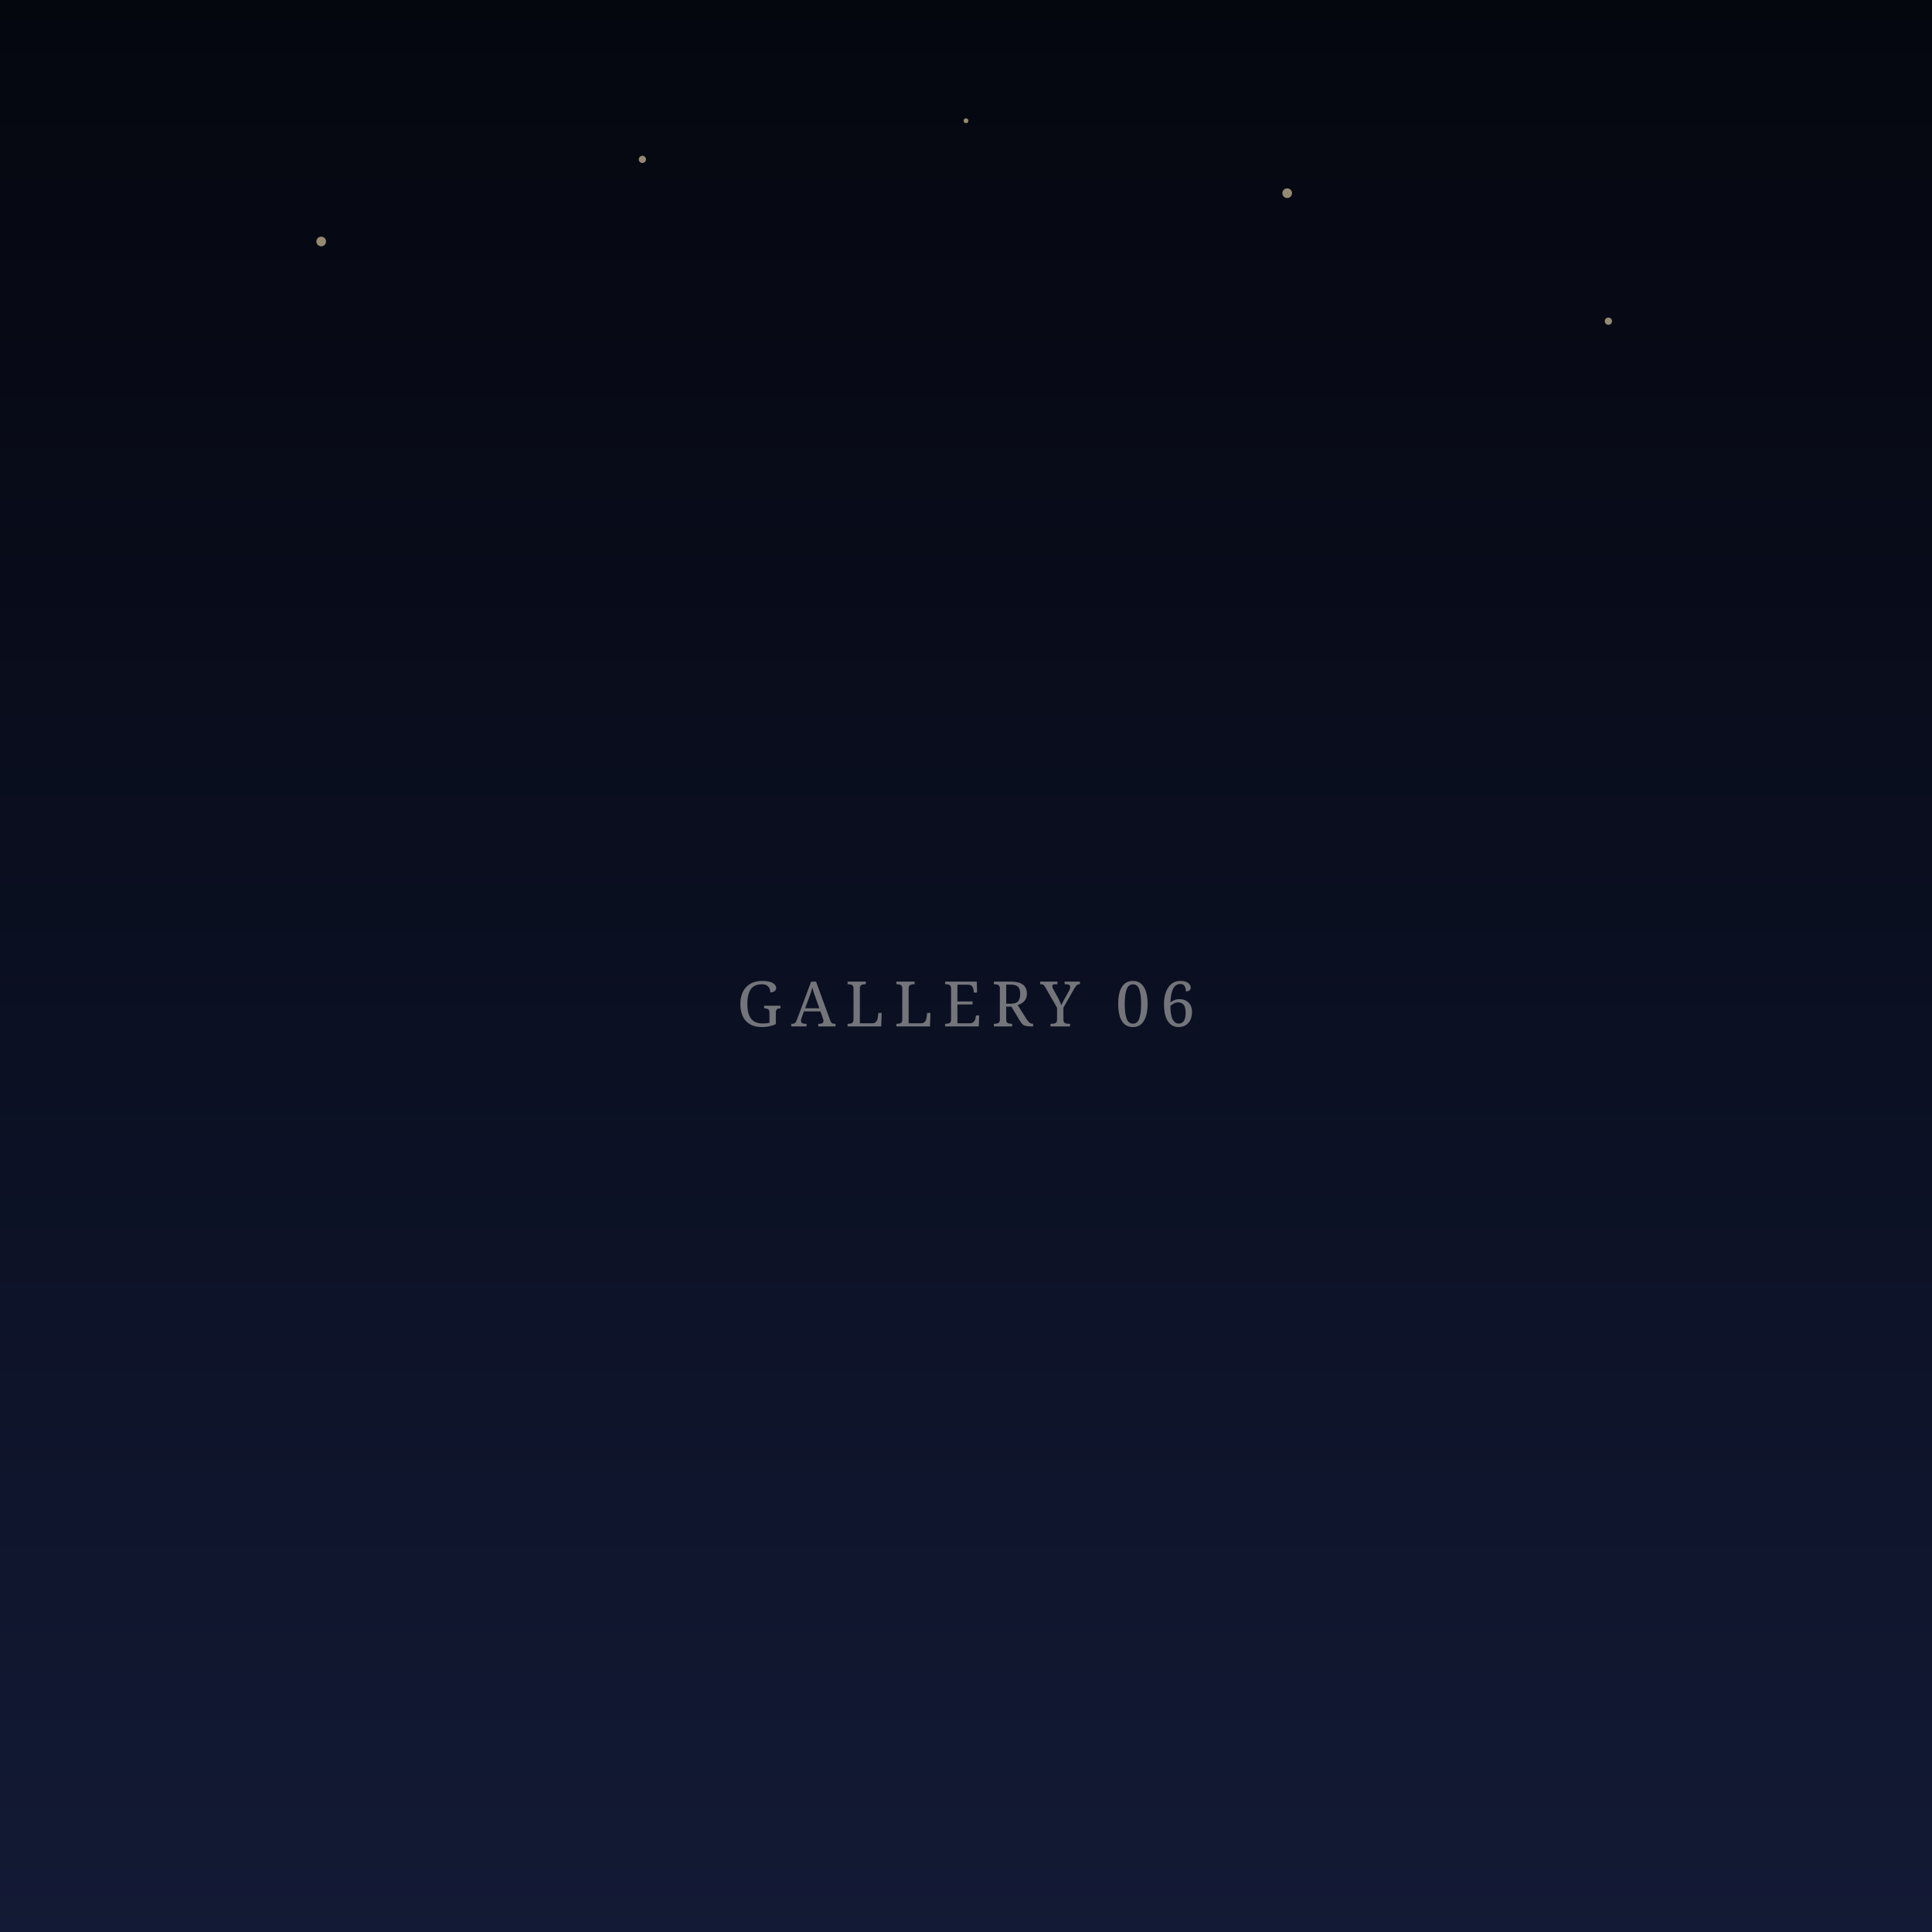
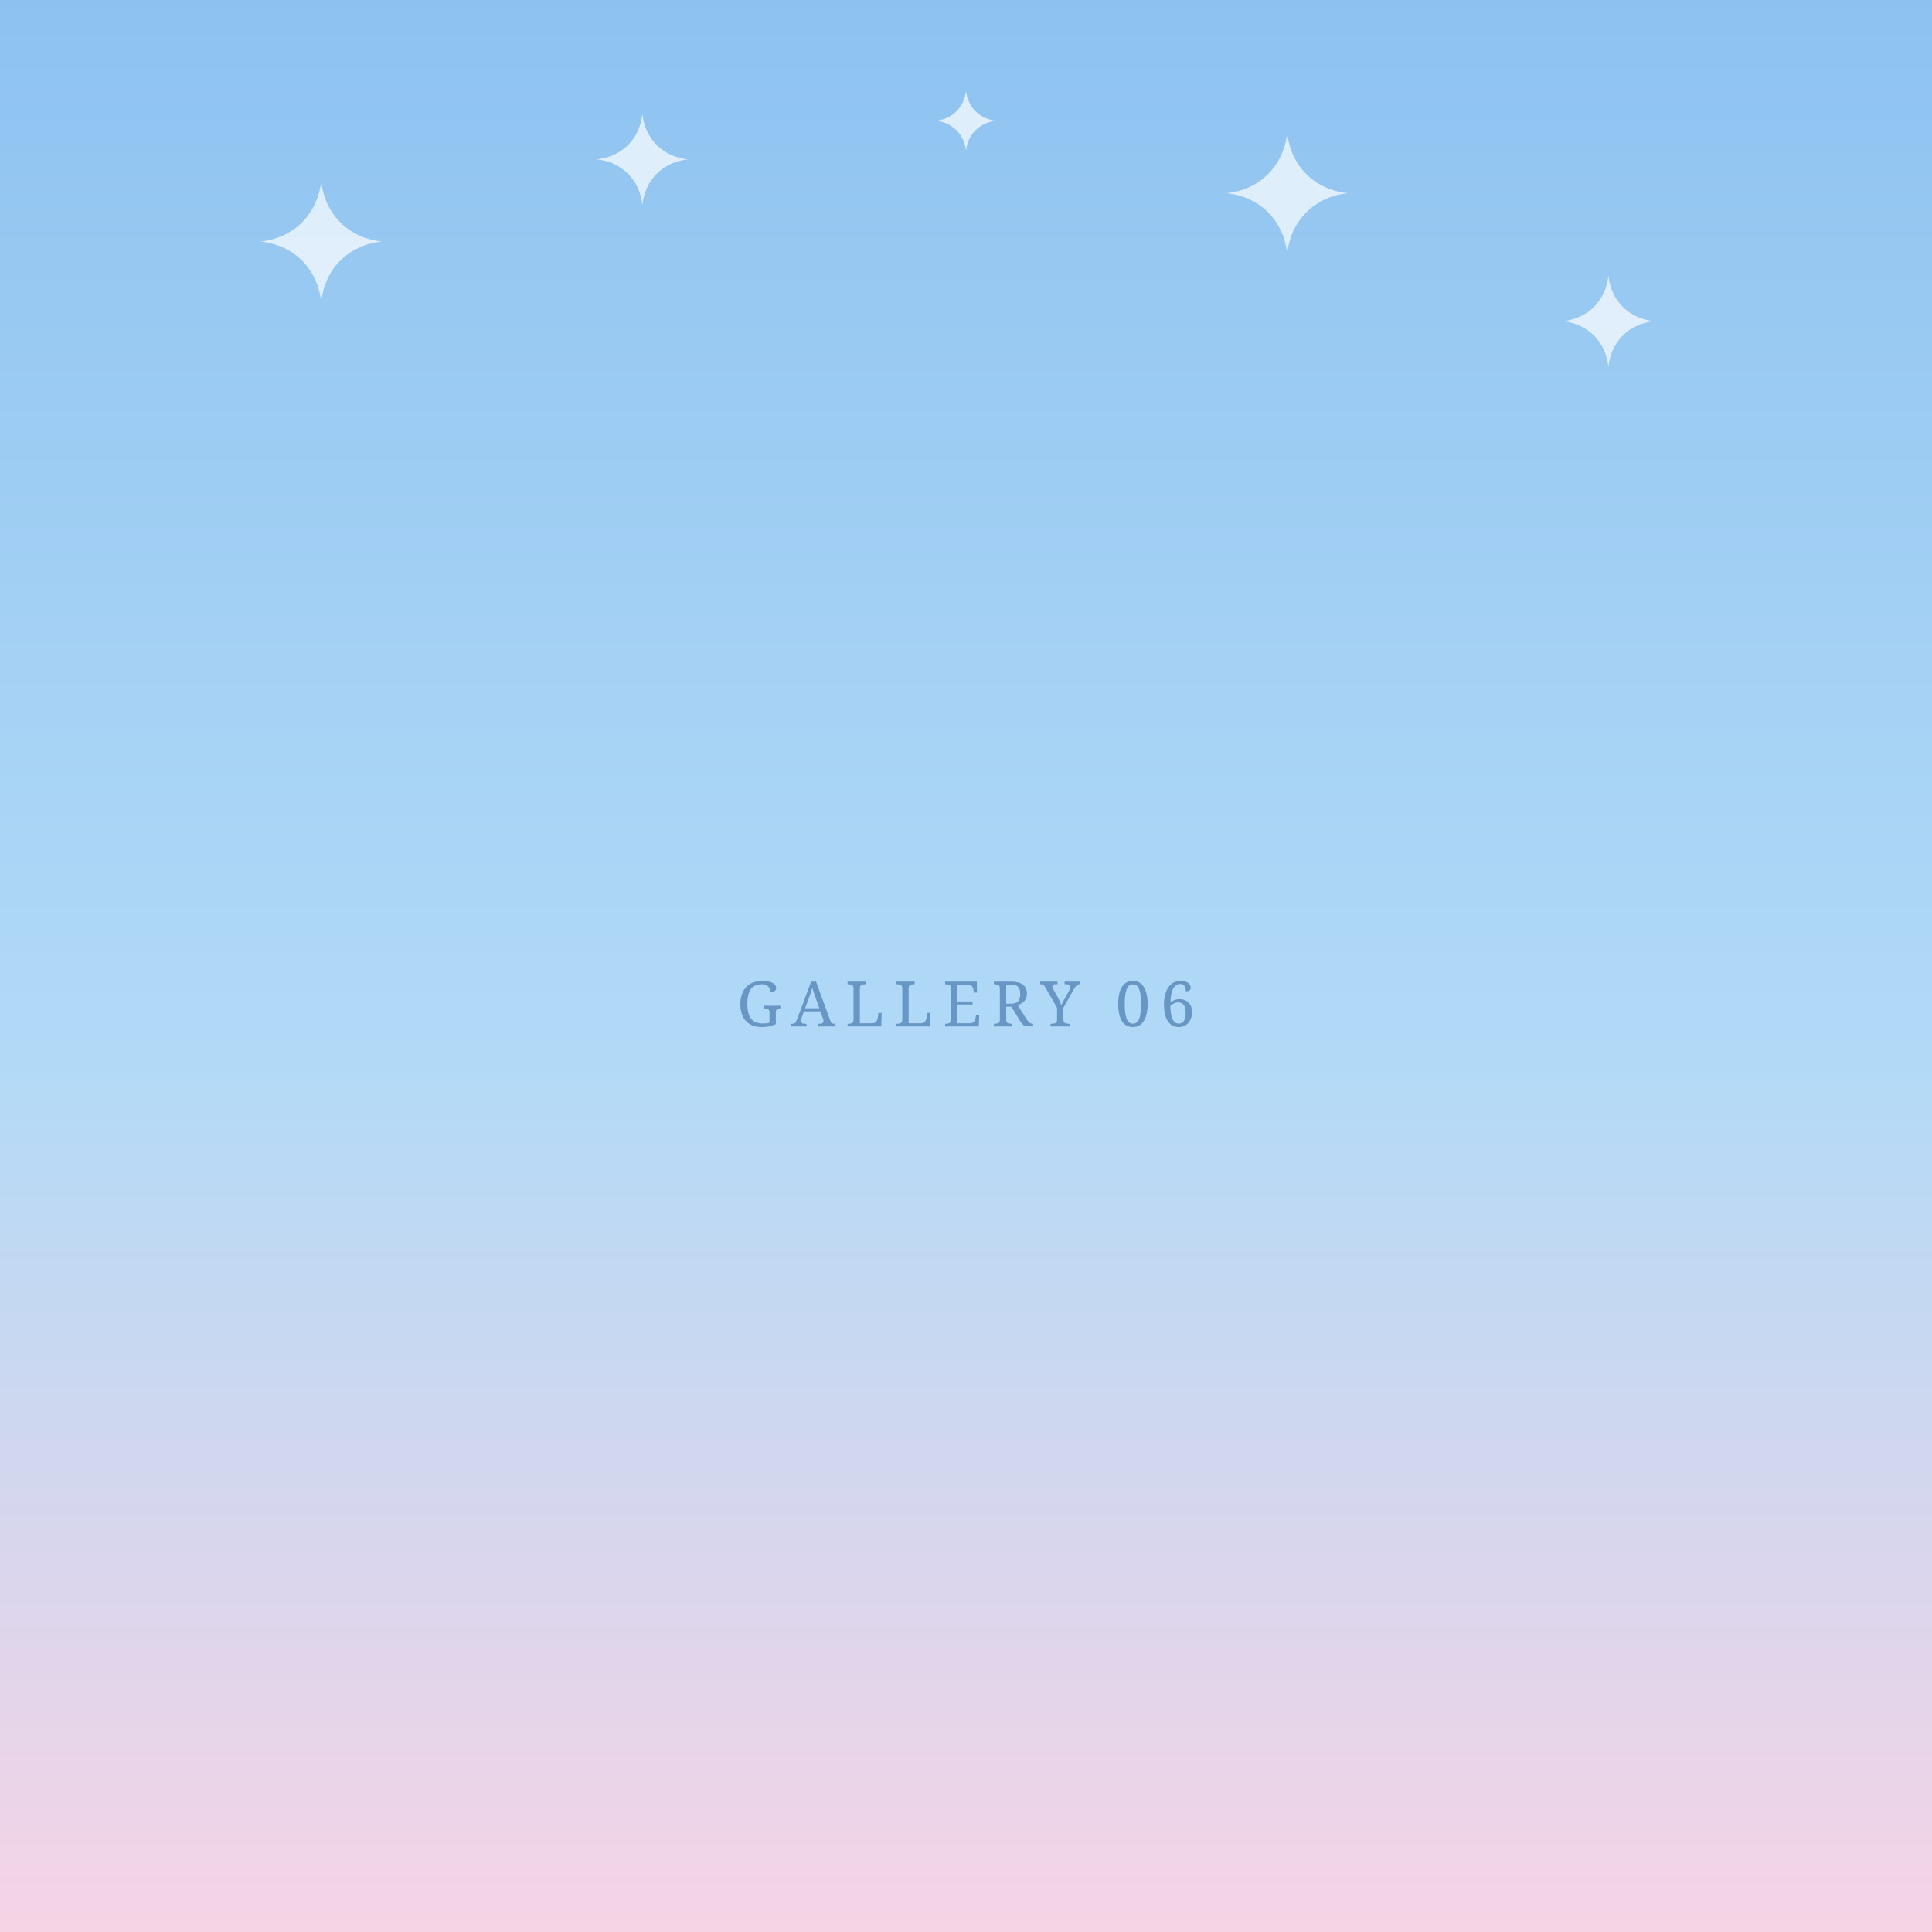
<svg xmlns="http://www.w3.org/2000/svg" width="800" height="800" viewBox="0 0 800 800">
  <defs>
    <linearGradient id="g" x1="0%" y1="0%" x2="0%" y2="100%">
-       <stop offset="0%" stop-color="#05070f" />
-       <stop offset="55%" stop-color="#0b1023" />
-       <stop offset="100%" stop-color="#131a35" />
+       <stop offset="0%" stop-color="#8dc2f0" />
+       <stop offset="55%" stop-color="#b2daf7" />
+       <stop offset="100%" stop-color="#f7d3e5" />
    </linearGradient>
  </defs>
  <rect width="800" height="800" fill="url(#g)" />
-   <g fill="#f3e0b3" opacity="0.6">
-     <circle cx="133" cy="100" r="2" />
-     <circle cx="266" cy="66" r="1.5" />
-     <circle cx="533" cy="80" r="2" />
-     <circle cx="666" cy="133" r="1.5" />
-     <circle cx="400" cy="50" r="1" />
+   <g fill="#ffffff" opacity="0.7">
+     <path d="M12 0C12.7 6.6 17.4 11.3 24 12c-6.6.7-11.3 5.4-12 12-.7-6.6-5.4-11.3-12-12C6.6 11.3 11.3 6.6 12 0z" transform="translate(133.0 100.0) scale(2.09) translate(-12 -12)" />
+     <path d="M12 0C12.7 6.6 17.4 11.3 24 12c-6.6.7-11.3 5.4-12 12-.7-6.6-5.4-11.3-12-12C6.6 11.3 11.3 6.6 12 0z" transform="translate(266.0 66.0) scale(1.57) translate(-12 -12)" />
+     <path d="M12 0C12.7 6.6 17.4 11.3 24 12c-6.6.7-11.3 5.4-12 12-.7-6.6-5.4-11.3-12-12C6.6 11.3 11.3 6.6 12 0z" transform="translate(533.0 80.0) scale(2.09) translate(-12 -12)" />
+     <path d="M12 0C12.7 6.6 17.4 11.3 24 12c-6.6.7-11.3 5.4-12 12-.7-6.6-5.4-11.3-12-12C6.6 11.3 11.3 6.6 12 0z" transform="translate(666.0 133.0) scale(1.57) translate(-12 -12)" />
+     <path d="M12 0C12.7 6.6 17.4 11.3 24 12c-6.6.7-11.3 5.4-12 12-.7-6.6-5.4-11.3-12-12C6.6 11.3 11.3 6.6 12 0z" transform="translate(400.0 50.0) scale(1.04) translate(-12 -12)" />
  </g>
-   <text x="50%" y="52%" font-family="Georgia, serif" font-size="26" letter-spacing="4" fill="#f5f0e6" text-anchor="middle" dominant-baseline="middle" opacity="0.45">GALLERY 06</text>
+   <text x="50%" y="52%" font-family="Georgia, serif" font-size="26" letter-spacing="4" fill="#1f5493" text-anchor="middle" dominant-baseline="middle" opacity="0.5">GALLERY 06</text>
</svg>
